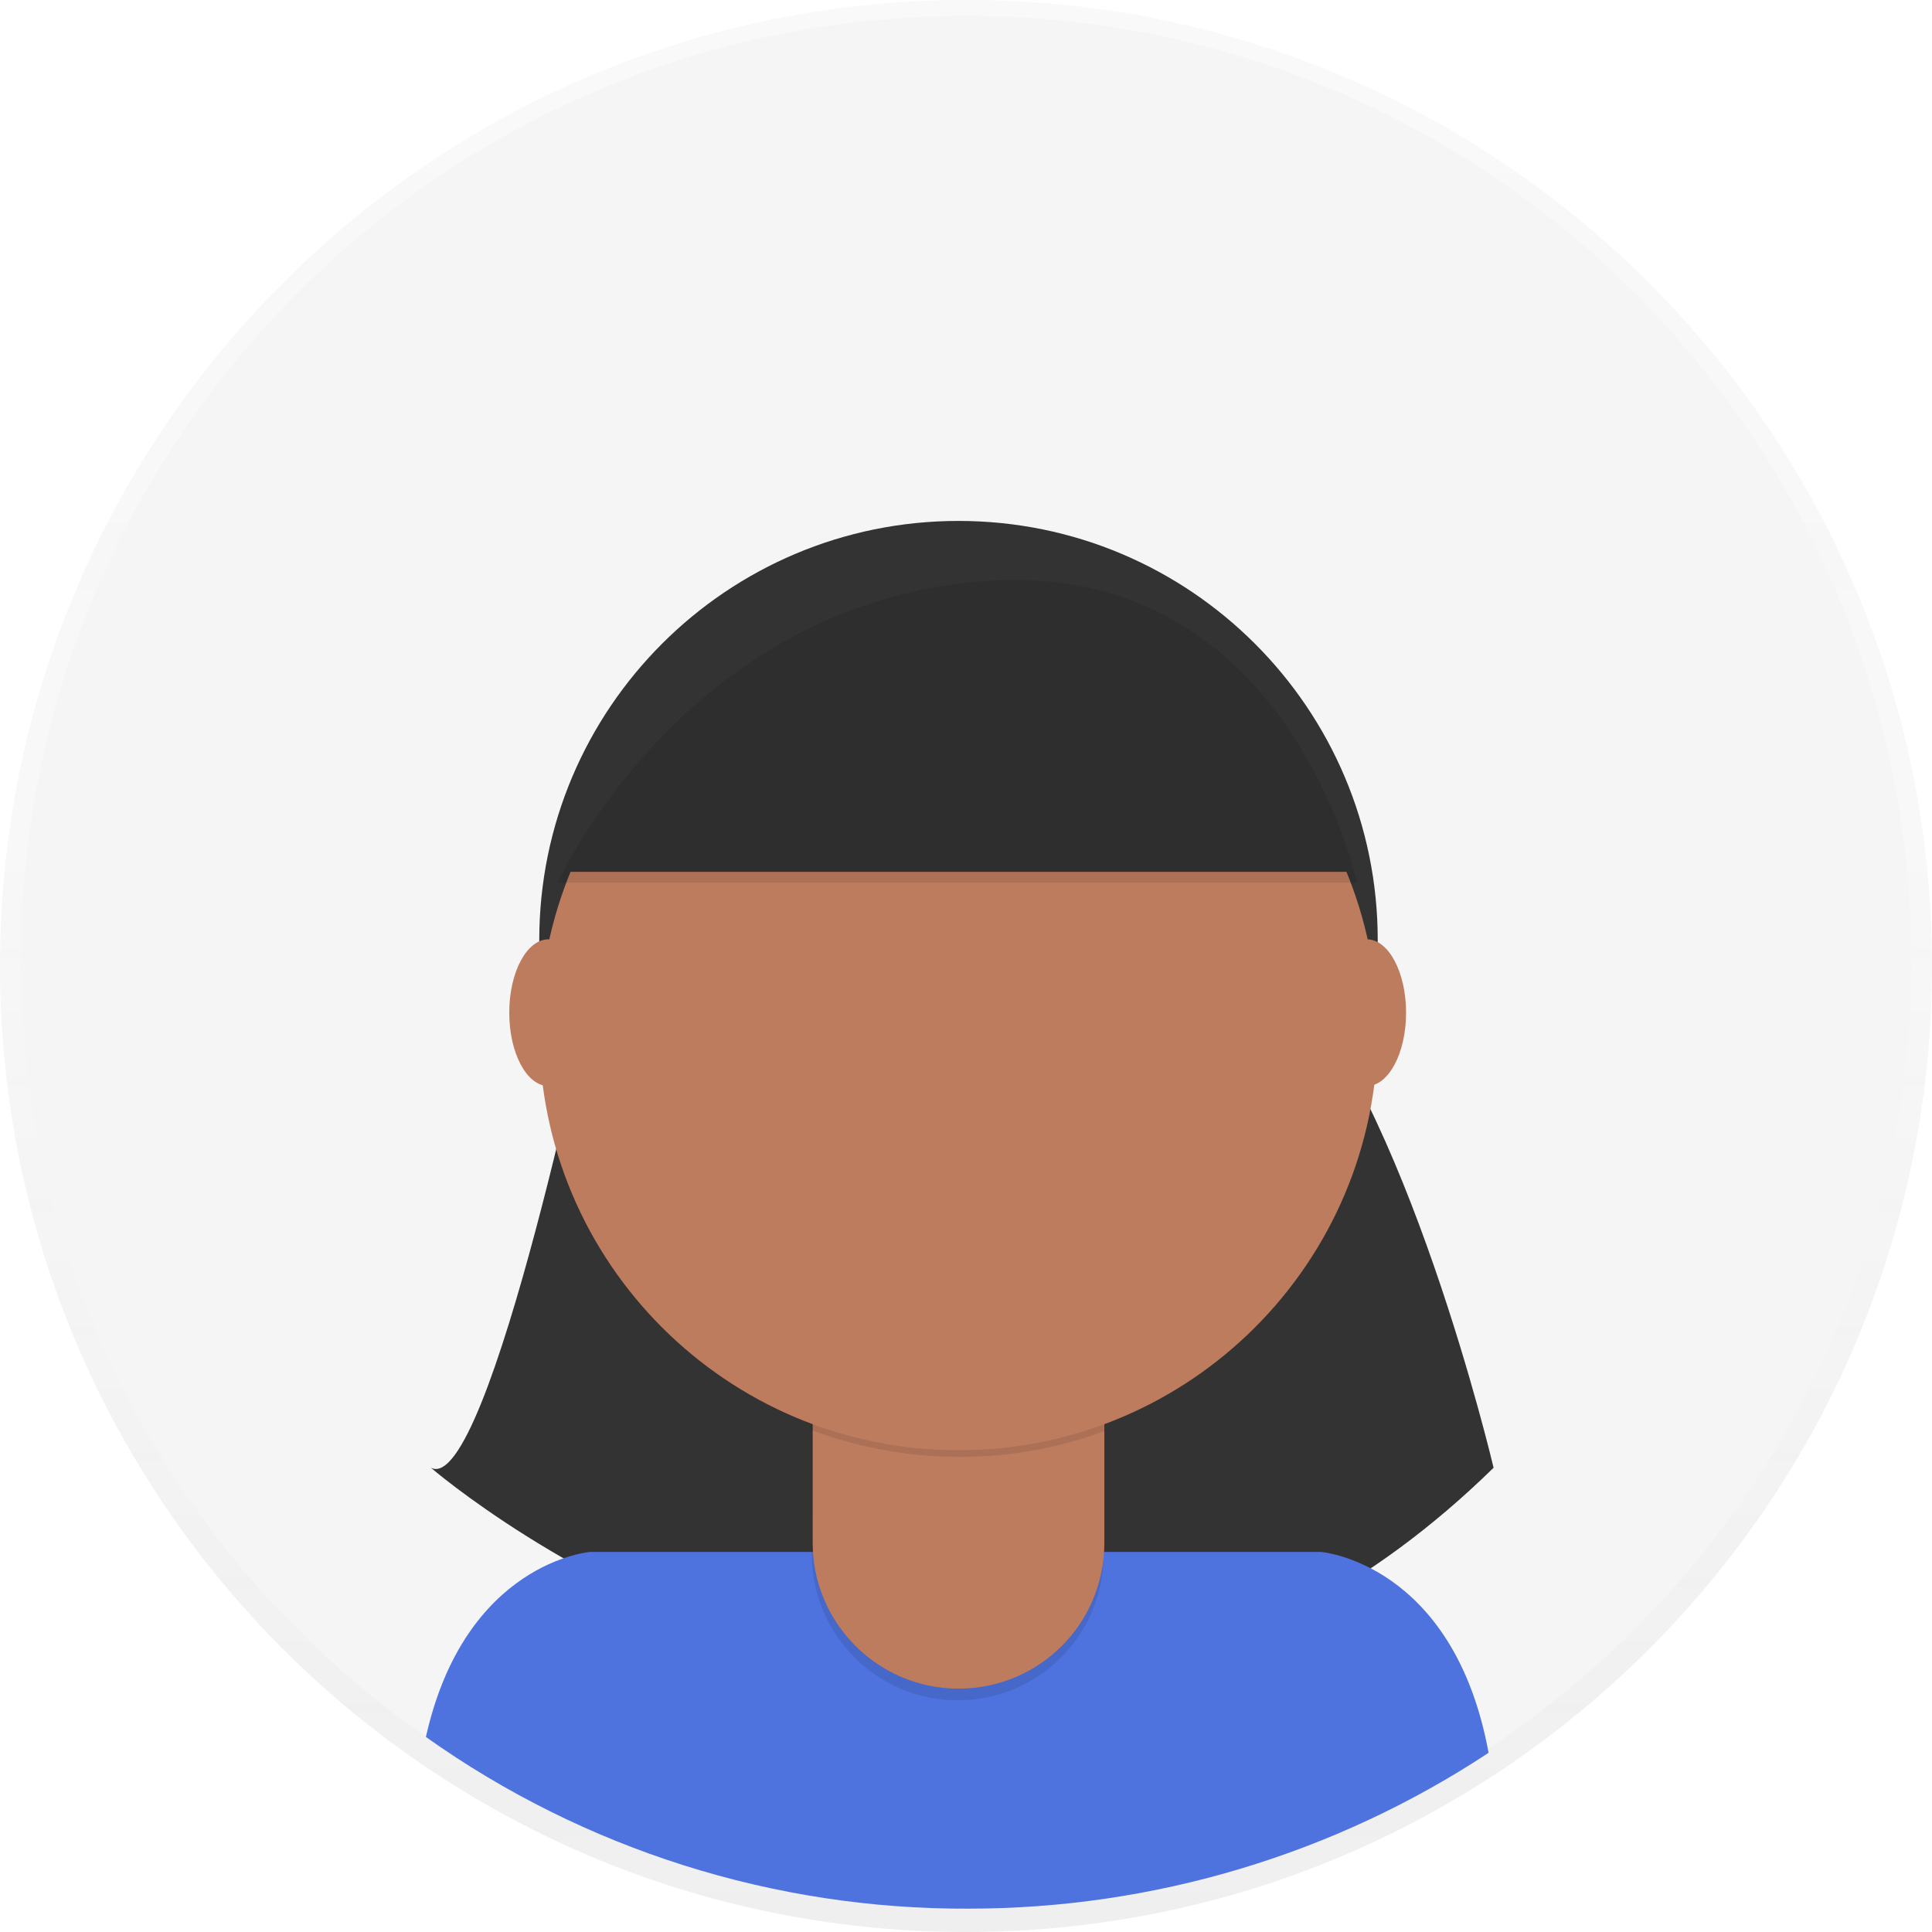
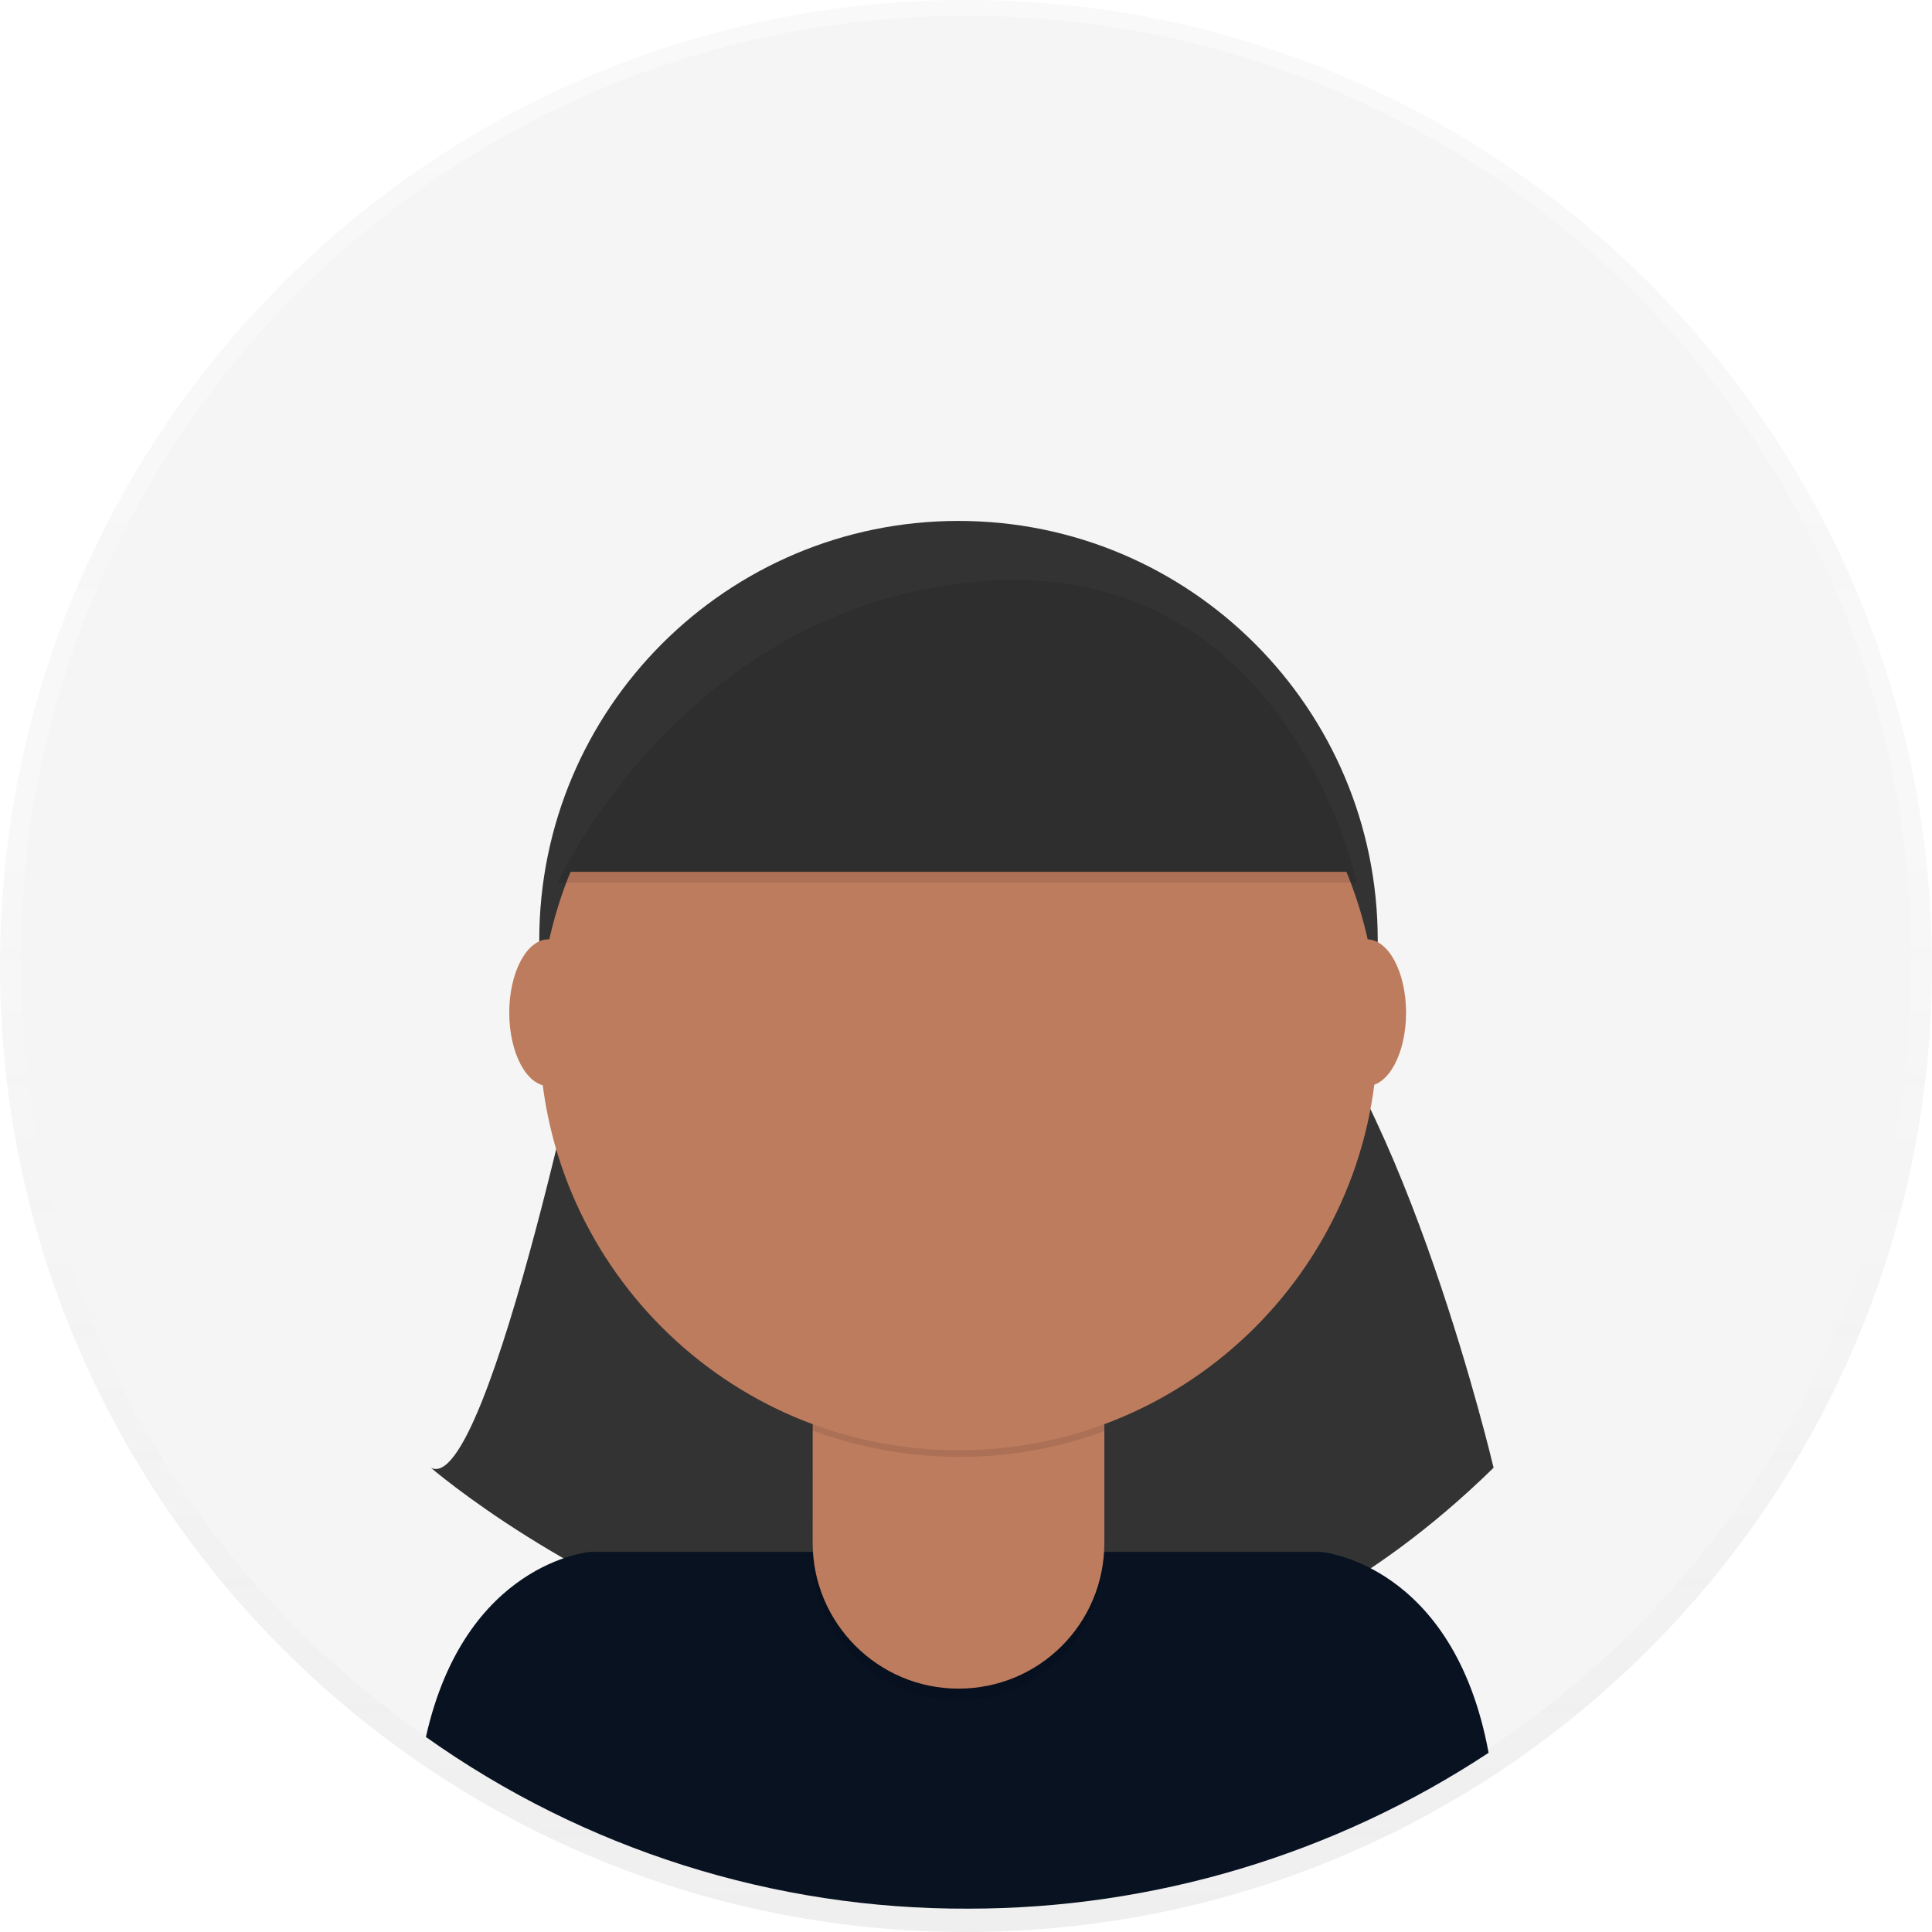
<svg xmlns="http://www.w3.org/2000/svg" version="1.1" id="_x38_8ce59e9-c4b8-4d1d-9d7a-ce0190159aa8" x="0px" y="0px" viewBox="0 0 231.8 231.8" style="enable-background:new 0 0 231.8 231.8;" xml:space="preserve">
  <style type="text/css">
	.st0{opacity:0.5;}
	.st1{fill:url(#SVGID_1_);}
	.st2{fill:#F5F5F5;}
	.st3{fill:#333333;}
- 	.st4{fill:#4E73DF;}
+ 	.st4{fill:#081221;}
	.st5{opacity:0.1;enable-background:new    ;}
	.st6{fill:#BE7C5E;}
</style>
  <g class="st0">
    <linearGradient id="SVGID_1_" gradientUnits="userSpaceOnUse" x1="115.89" y1="525.2" x2="115.89" y2="756.98" gradientTransform="matrix(1 0 0 -1 0 756.98)">
      <stop offset="0" style="stop-color:#808080;stop-opacity:0.25" />
      <stop offset="0.54" style="stop-color:#808080;stop-opacity:0.12" />
      <stop offset="1" style="stop-color:#808080;stop-opacity:0.1" />
    </linearGradient>
    <circle class="st1" cx="115.9" cy="115.9" r="115.9" />
  </g>
  <circle class="st2" cx="115.9" cy="115.3" r="113.4" />
  <path class="st3" d="M71.6,116.3c0,0-12.9,63.4-19.9,59.8c0,0,67.7,58.5,127.5,0c0,0-10.5-44.6-25.7-59.8H71.6z" />
  <path class="st4" d="M116.2,229c22.2,0,43.9-6.5,62.4-18.7c-4.2-22.8-20.1-24.1-20.1-24.1H70.8c0,0-15,1.2-19.7,22.2  C70.1,221.9,92.9,229.1,116.2,229z" />
  <circle class="st3" cx="115" cy="112.8" r="50.3" />
  <path class="st5" d="M97.3,158.4h35.1l0,0v28.1c0,9.7-7.8,17.5-17.5,17.5l0,0c-9.7,0-17.5-7.9-17.5-17.5L97.3,158.4L97.3,158.4z" />
  <path class="st6" d="M100.7,157.1h28.4c1.9,0,3.4,1.5,3.4,3.3v0v24.7c0,9.7-7.8,17.5-17.5,17.5l0,0c-9.7,0-17.5-7.9-17.5-17.5v0  v-24.7C97.4,158.6,98.9,157.1,100.7,157.1z" />
  <path class="st5" d="M97.4,171.6c11.3,4.2,23.8,4.3,35.1,0.1v-4.3H97.4V171.6z" />
  <circle class="st6" cx="115" cy="123.7" r="50.3" />
  <path class="st3" d="M66.9,104.6h95.9c0,0-8.2-38.7-44.4-36.2S66.9,104.6,66.9,104.6z" />
  <ellipse class="st6" cx="65.8" cy="121.5" rx="4.7" ry="8.8" />
  <ellipse class="st6" cx="164" cy="121.5" rx="4.7" ry="8.8" />
  <path class="st5" d="M66.9,105.9h95.9c0,0-8.2-38.7-44.4-36.2S66.9,105.9,66.9,105.9z" />
</svg>
